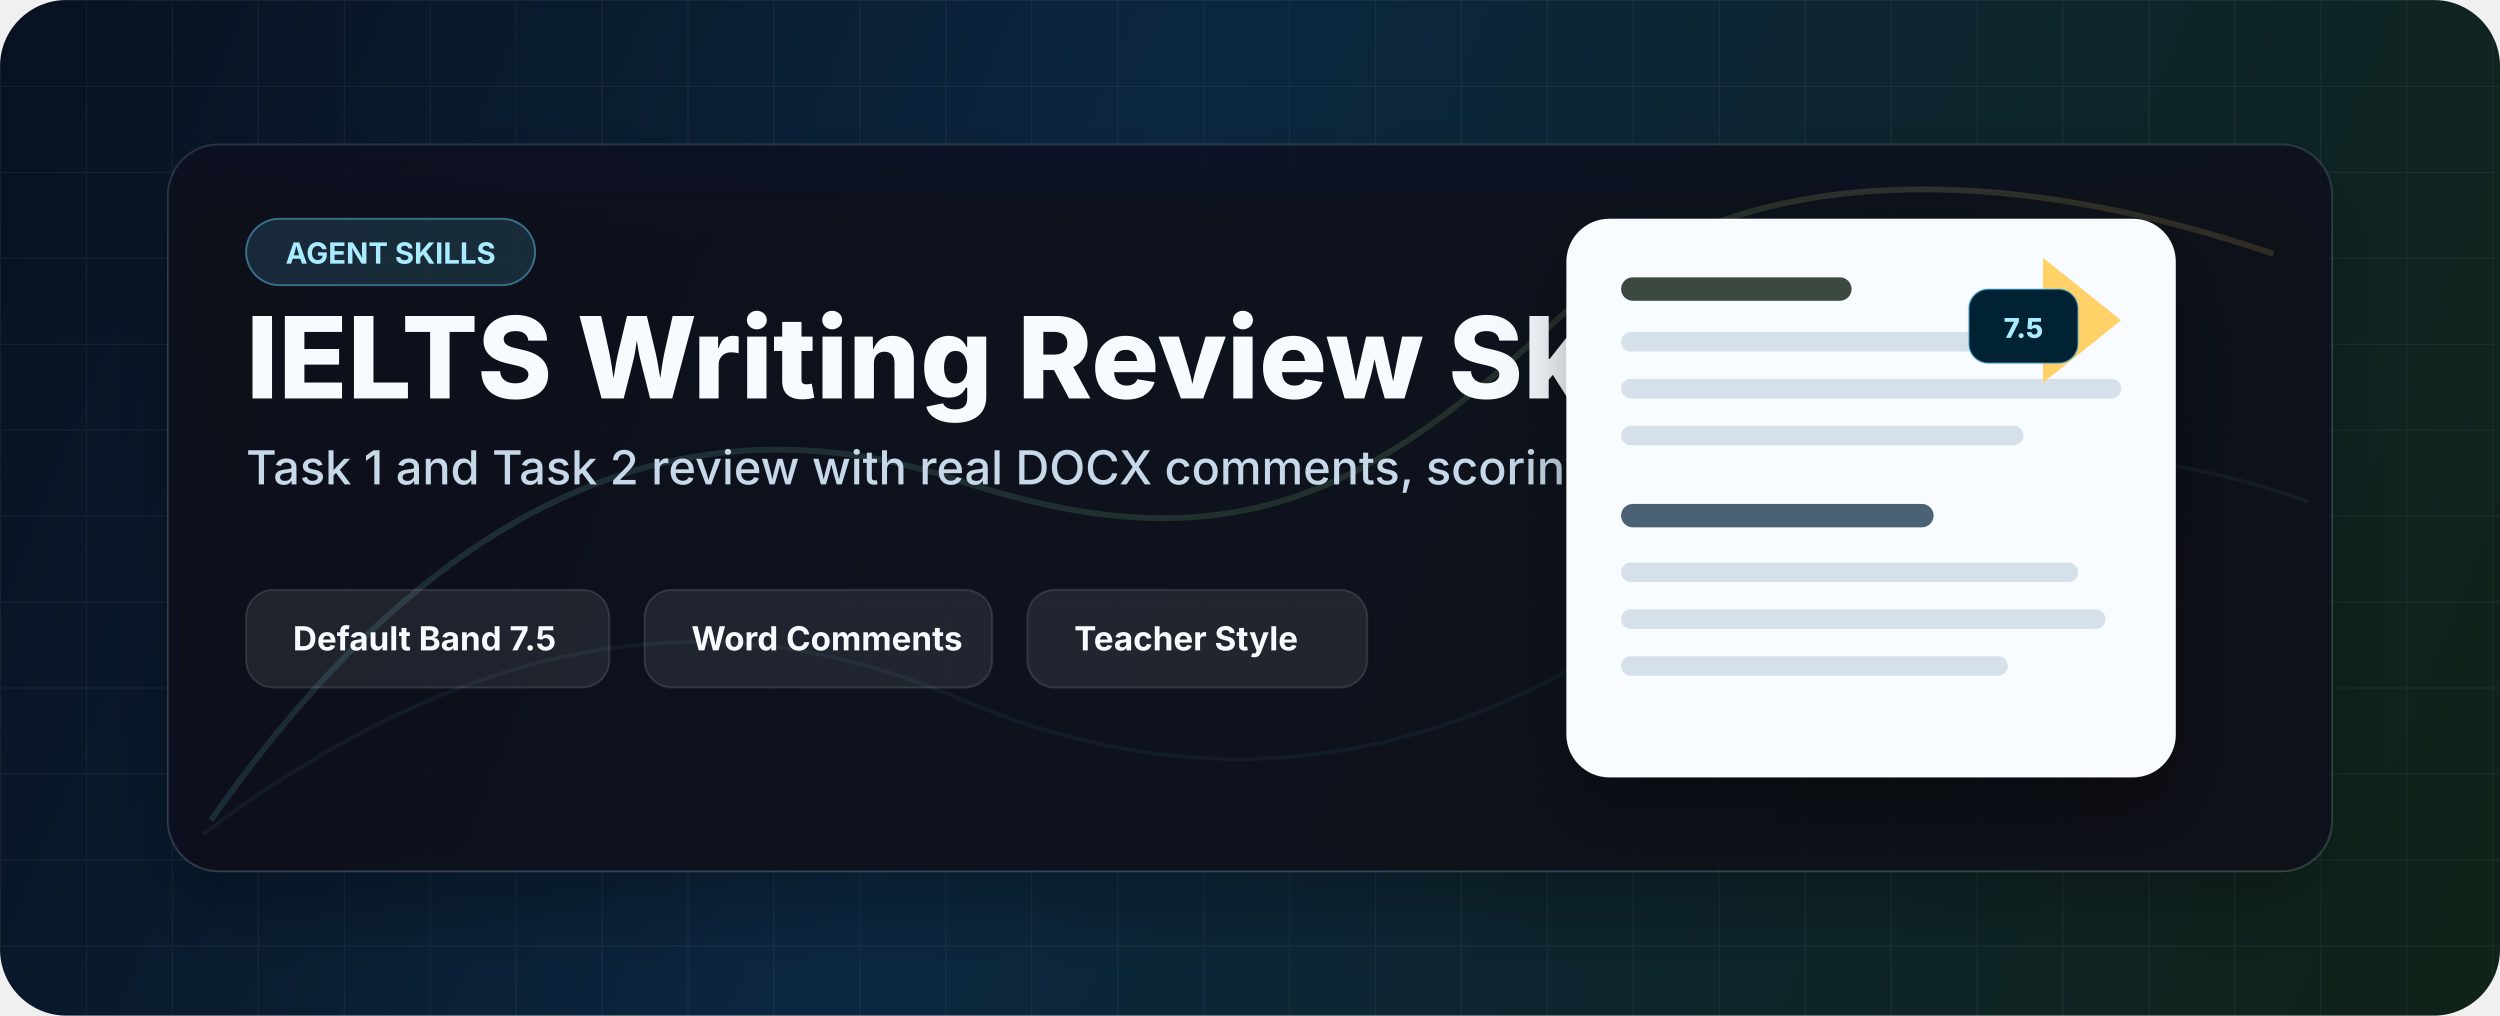
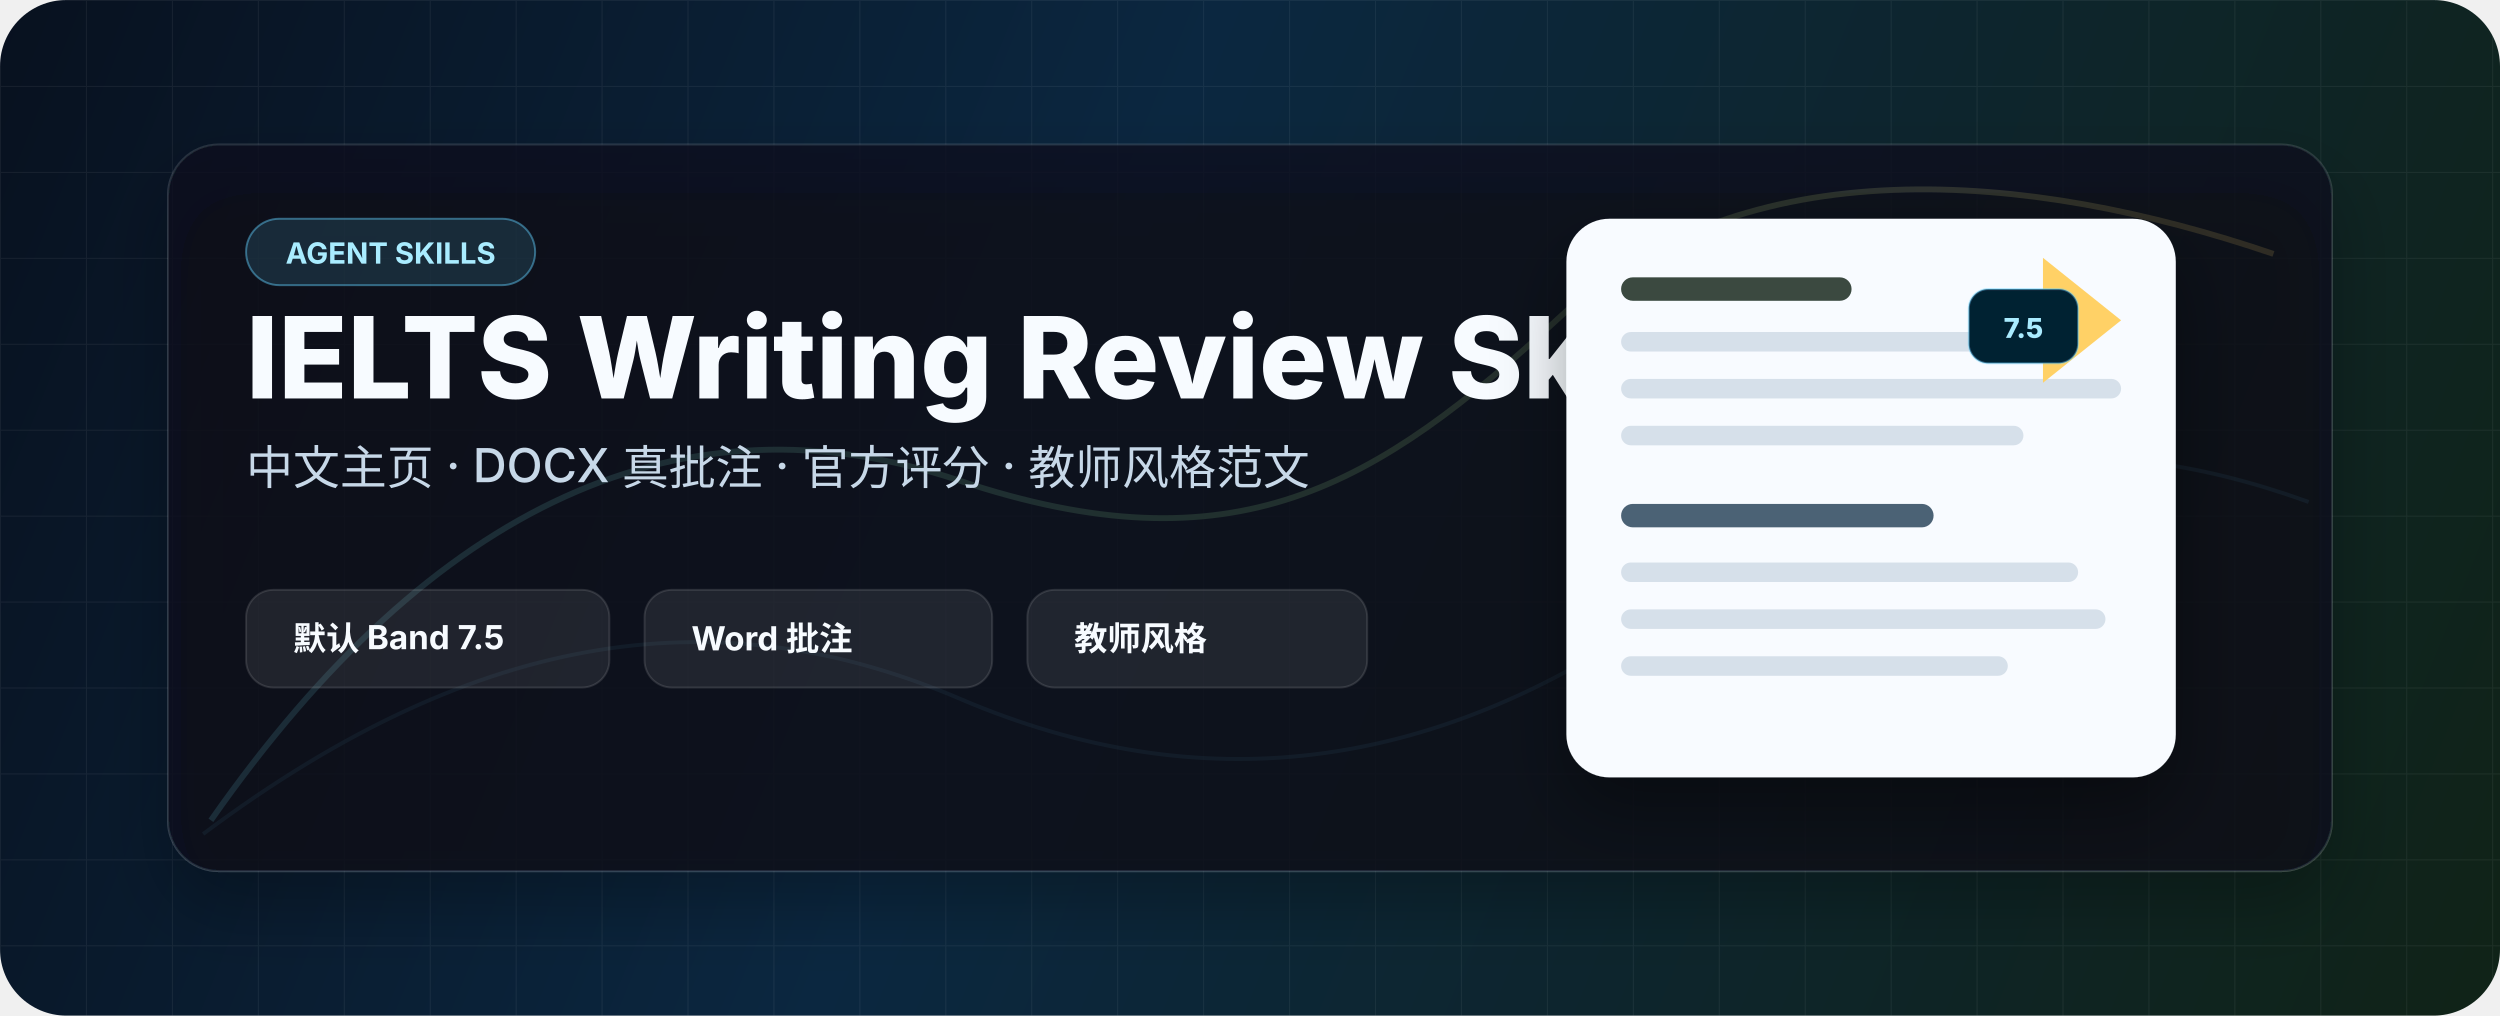
<svg xmlns="http://www.w3.org/2000/svg" width="1280" height="520" viewBox="0 0 1280 520" fill="none" role="img" aria-labelledby="title desc">
  <defs>
    <linearGradient id="bg" x1="0" y1="0" x2="1280" y2="520" gradientUnits="userSpaceOnUse">
      <stop offset="0" stop-color="#08111f" />
      <stop offset="0.42" stop-color="#0b2740" />
      <stop offset="1" stop-color="#102317" />
    </linearGradient>
    <linearGradient id="accent" x1="148" y1="80" x2="1120" y2="440" gradientUnits="userSpaceOnUse">
      <stop offset="0" stop-color="#62d2ff" />
      <stop offset="0.5" stop-color="#8ef0b0" />
      <stop offset="1" stop-color="#ffd166" />
    </linearGradient>
    <filter id="shadow" x="-20%" y="-20%" width="140%" height="140%" color-interpolation-filters="sRGB">
      <feDropShadow dx="0" dy="18" stdDeviation="18" flood-color="#000000" flood-opacity="0.35" />
    </filter>
    <pattern id="grid" width="44" height="44" patternUnits="userSpaceOnUse">
      <path d="M44 0H0V44" stroke="#ffffff" stroke-opacity="0.055" stroke-width="1" />
    </pattern>
  </defs>
  <rect width="1280" height="520" rx="34" fill="url(#bg)" />
  <rect width="1280" height="520" rx="34" fill="url(#grid)" />
  <path d="M108 420C222 257 350 199 491 246C632 293 704 250 799 162C893 75 1038 87 1164 130" stroke="url(#accent)" stroke-width="3" stroke-opacity="0.85" />
  <path d="M104 427C247 320 371 306 492 358C614 410 733 396 850 314C967 232 1063 214 1182 257" stroke="#62d2ff" stroke-width="2" stroke-opacity="0.35" />
  <g filter="url(#shadow)">
    <rect x="86" y="74" width="1108" height="372" rx="26" fill="#08111f" fill-opacity="0.76" stroke="#ffffff" stroke-opacity="0.12" />
  </g>
  <g transform="translate(126 112)">
    <rect x="0" y="0" width="148" height="34" rx="17" fill="#62d2ff" fill-opacity="0.14" stroke="#62d2ff" stroke-opacity="0.45" />
    <text x="74" y="23" text-anchor="middle" font-family="Inter, ui-sans-serif, system-ui, -apple-system, BlinkMacSystemFont, Segoe UI, sans-serif" font-size="15" font-weight="700" fill="#a9ecff">AGENT SKILLS</text>
    <text x="0" y="92" font-family="Inter, ui-sans-serif, system-ui, -apple-system, BlinkMacSystemFont, Segoe UI, sans-serif" font-size="58" font-weight="800" fill="#f7fbff" letter-spacing="0">IELTS Writing Review Skills</text>
-     <text x="0" y="136" font-family="Inter, ui-sans-serif, system-ui, -apple-system, BlinkMacSystemFont, Segoe UI, sans-serif" font-size="24" font-weight="500" fill="#c7d8e8">Task 1 and Task 2 review with real DOCX comments, scoring, and model answers.</text>
+     <text x="0" y="136" font-family="Inter, ui-sans-serif, system-ui, -apple-system, BlinkMacSystemFont, Segoe UI, sans-serif" font-size="24" font-weight="500" fill="#c7d8e8">中文主页 · DOCX 真批注 · 官方评分 · 教师风格范文</text>
    <g transform="translate(0 190)">
      <rect x="0" y="0" width="186" height="50" rx="14" fill="#ffffff" fill-opacity="0.08" stroke="#ffffff" stroke-opacity="0.12" />
-       <text x="24" y="31" font-family="Inter, ui-sans-serif, system-ui, -apple-system, BlinkMacSystemFont, Segoe UI, sans-serif" font-size="17" font-weight="700" fill="#f7fbff">Default Band 7.5</text>
+       <text x="24" y="31" font-family="Inter, ui-sans-serif, system-ui, -apple-system, BlinkMacSystemFont, Segoe UI, sans-serif" font-size="17" font-weight="700" fill="#f7fbff">默认 Band 7.5</text>
      <rect x="204" y="0" width="178" height="50" rx="14" fill="#ffffff" fill-opacity="0.08" stroke="#ffffff" stroke-opacity="0.12" />
-       <text x="228" y="31" font-family="Inter, ui-sans-serif, system-ui, -apple-system, BlinkMacSystemFont, Segoe UI, sans-serif" font-size="17" font-weight="700" fill="#f7fbff">Word Comments</text>
+       <text x="228" y="31" font-family="Inter, ui-sans-serif, system-ui, -apple-system, BlinkMacSystemFont, Segoe UI, sans-serif" font-size="17" font-weight="700" fill="#f7fbff">Word 批注</text>
      <rect x="400" y="0" width="174" height="50" rx="14" fill="#ffffff" fill-opacity="0.08" stroke="#ffffff" stroke-opacity="0.12" />
-       <text x="424" y="31" font-family="Inter, ui-sans-serif, system-ui, -apple-system, BlinkMacSystemFont, Segoe UI, sans-serif" font-size="17" font-weight="700" fill="#f7fbff">Teacher Style</text>
+       <text x="424" y="31" font-family="Inter, ui-sans-serif, system-ui, -apple-system, BlinkMacSystemFont, Segoe UI, sans-serif" font-size="17" font-weight="700" fill="#f7fbff">教师风格</text>
    </g>
  </g>
  <g transform="translate(802 112)" filter="url(#shadow)">
    <rect x="0" y="0" width="312" height="286" rx="22" fill="#f8fbff" />
    <rect x="28" y="30" width="118" height="12" rx="6" fill="#102317" fill-opacity="0.82" />
    <rect x="28" y="58" width="228" height="10" rx="5" fill="#d6e0ea" />
    <rect x="28" y="82" width="256" height="10" rx="5" fill="#d6e0ea" />
    <rect x="28" y="106" width="206" height="10" rx="5" fill="#d6e0ea" />
    <rect x="28" y="146" width="160" height="12" rx="6" fill="#0b2740" fill-opacity="0.72" />
    <rect x="28" y="176" width="234" height="10" rx="5" fill="#d6e0ea" />
    <rect x="28" y="200" width="248" height="10" rx="5" fill="#d6e0ea" />
    <rect x="28" y="224" width="198" height="10" rx="5" fill="#d6e0ea" />
    <path d="M244 20L284 52L244 84V20Z" fill="#ffd166" />
    <rect x="206" y="36" width="56" height="38" rx="10" fill="#062033" stroke="#62d2ff" stroke-opacity="0.42" />
    <text x="234" y="61" text-anchor="middle" font-family="Inter, ui-sans-serif, system-ui, -apple-system, BlinkMacSystemFont, Segoe UI, sans-serif" font-size="14" font-weight="800" fill="#a9ecff">7.5</text>
  </g>
</svg>
